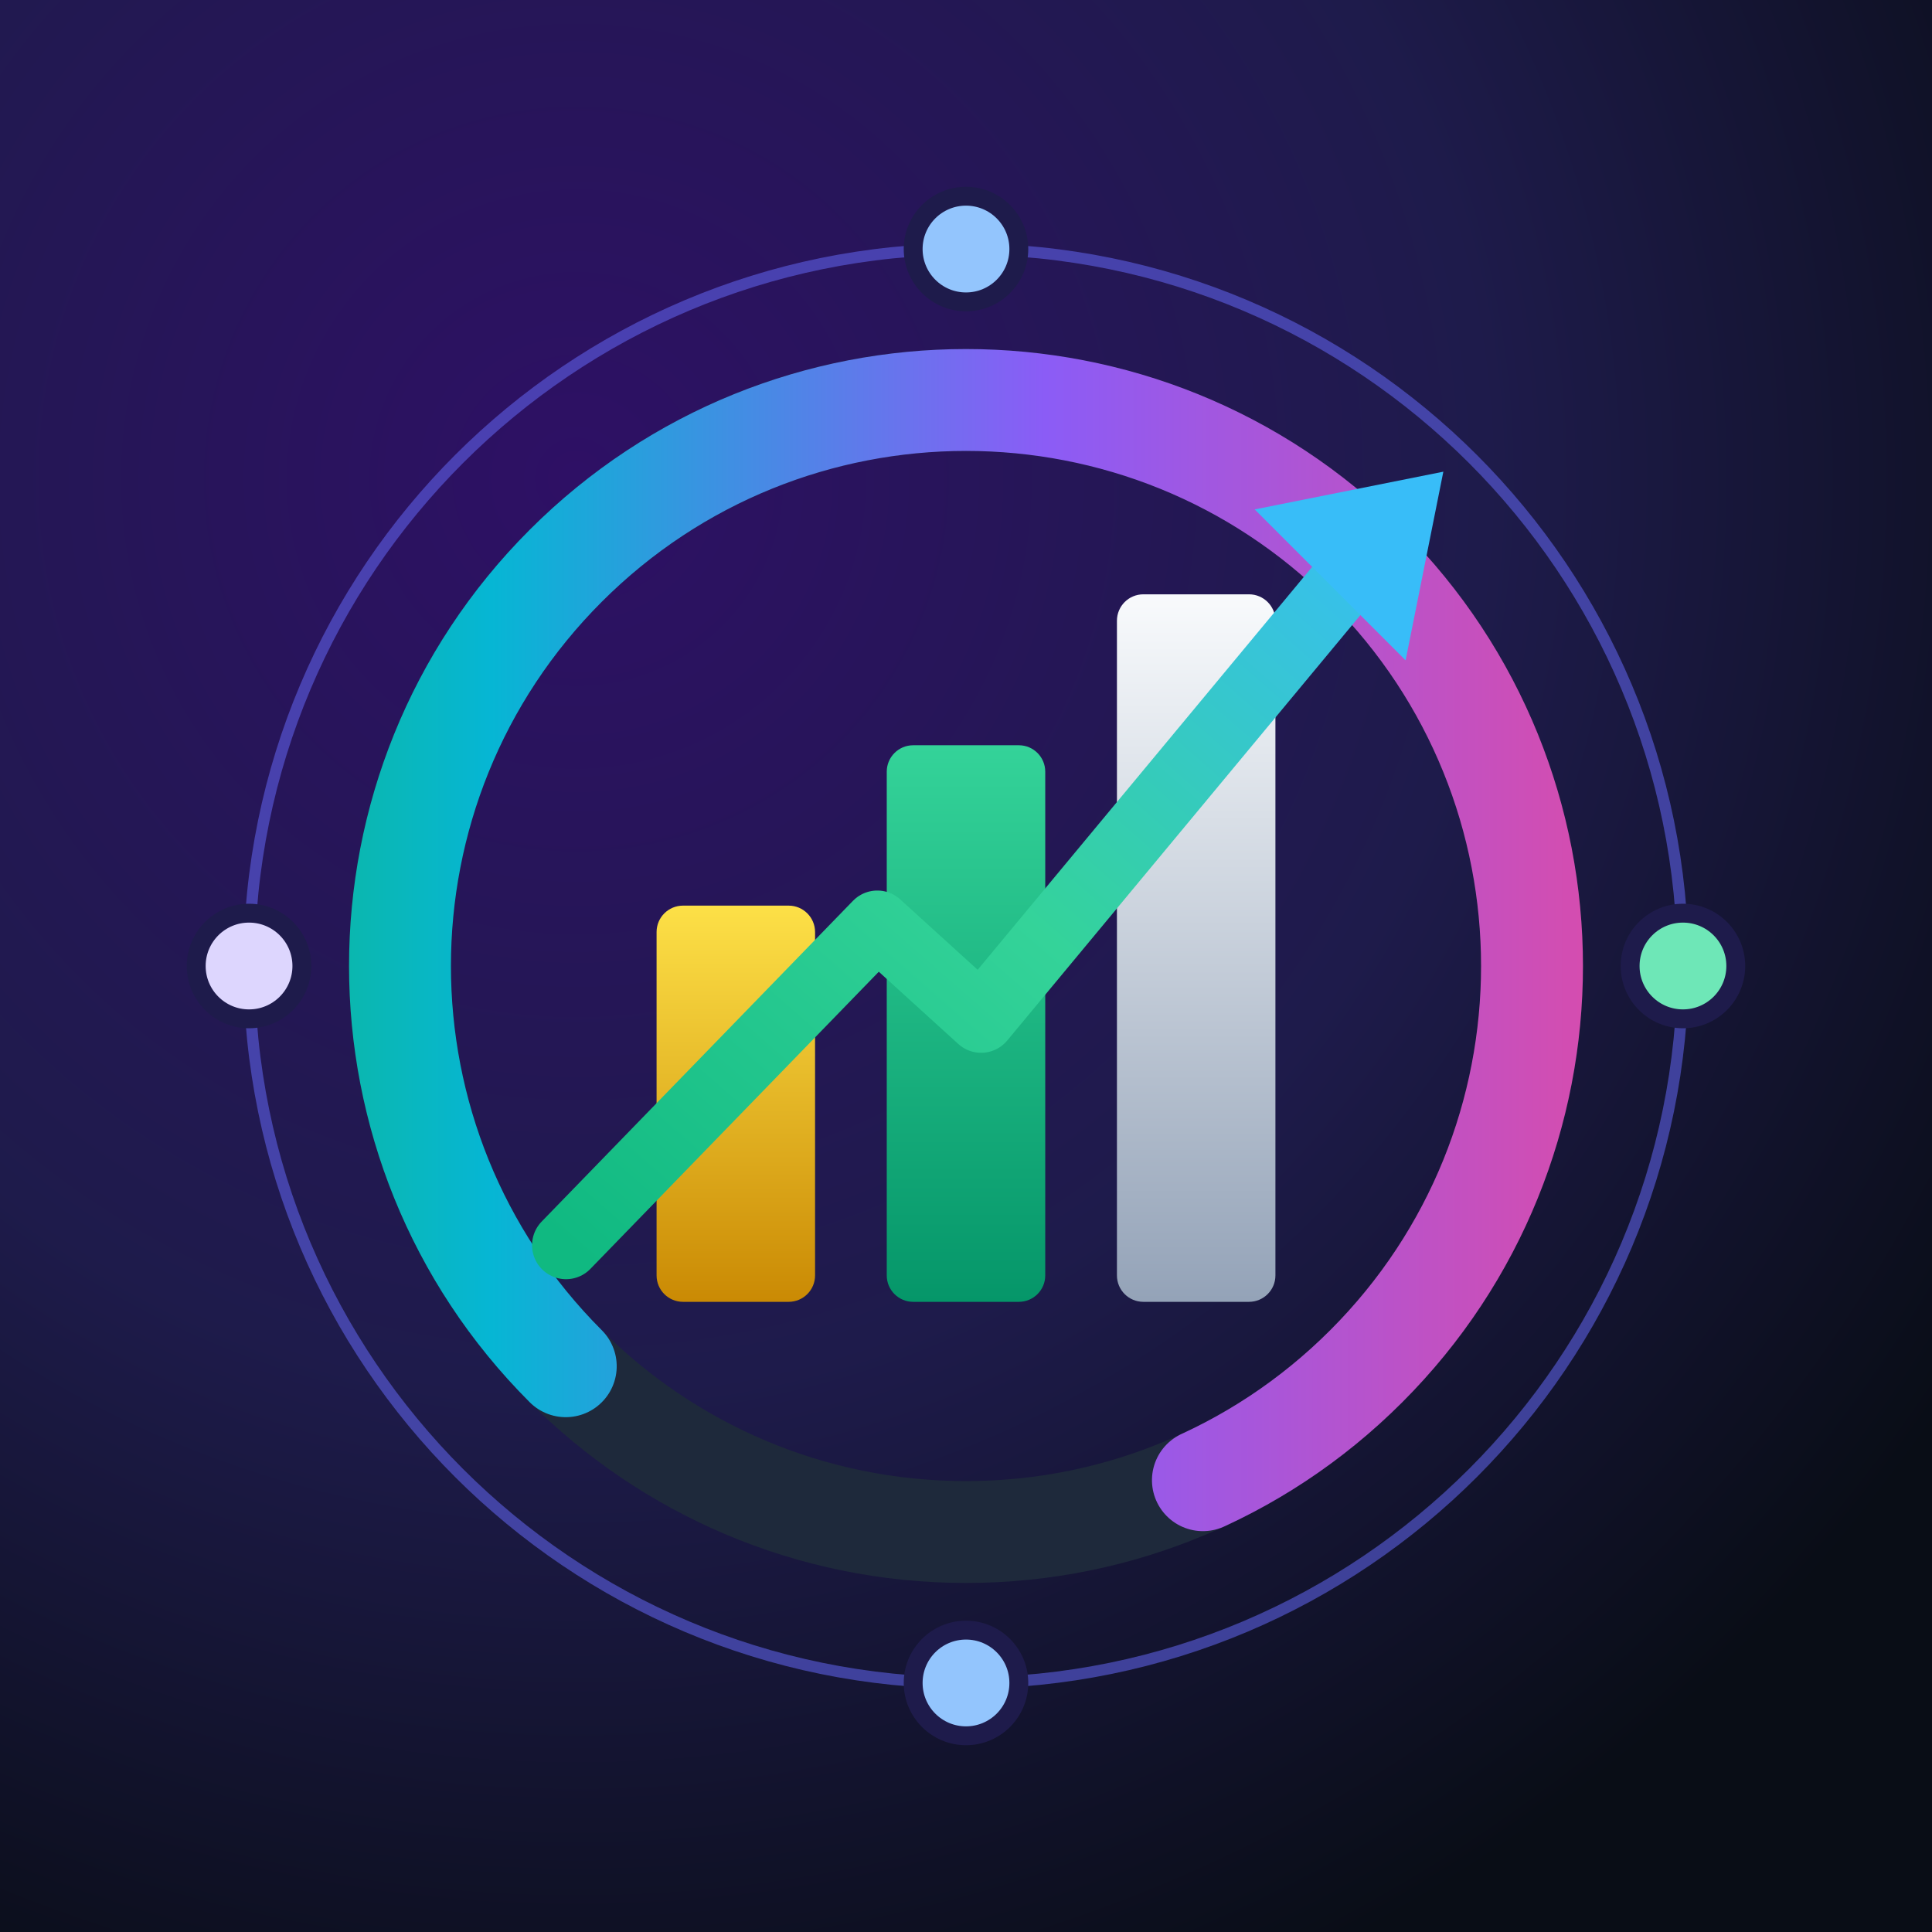
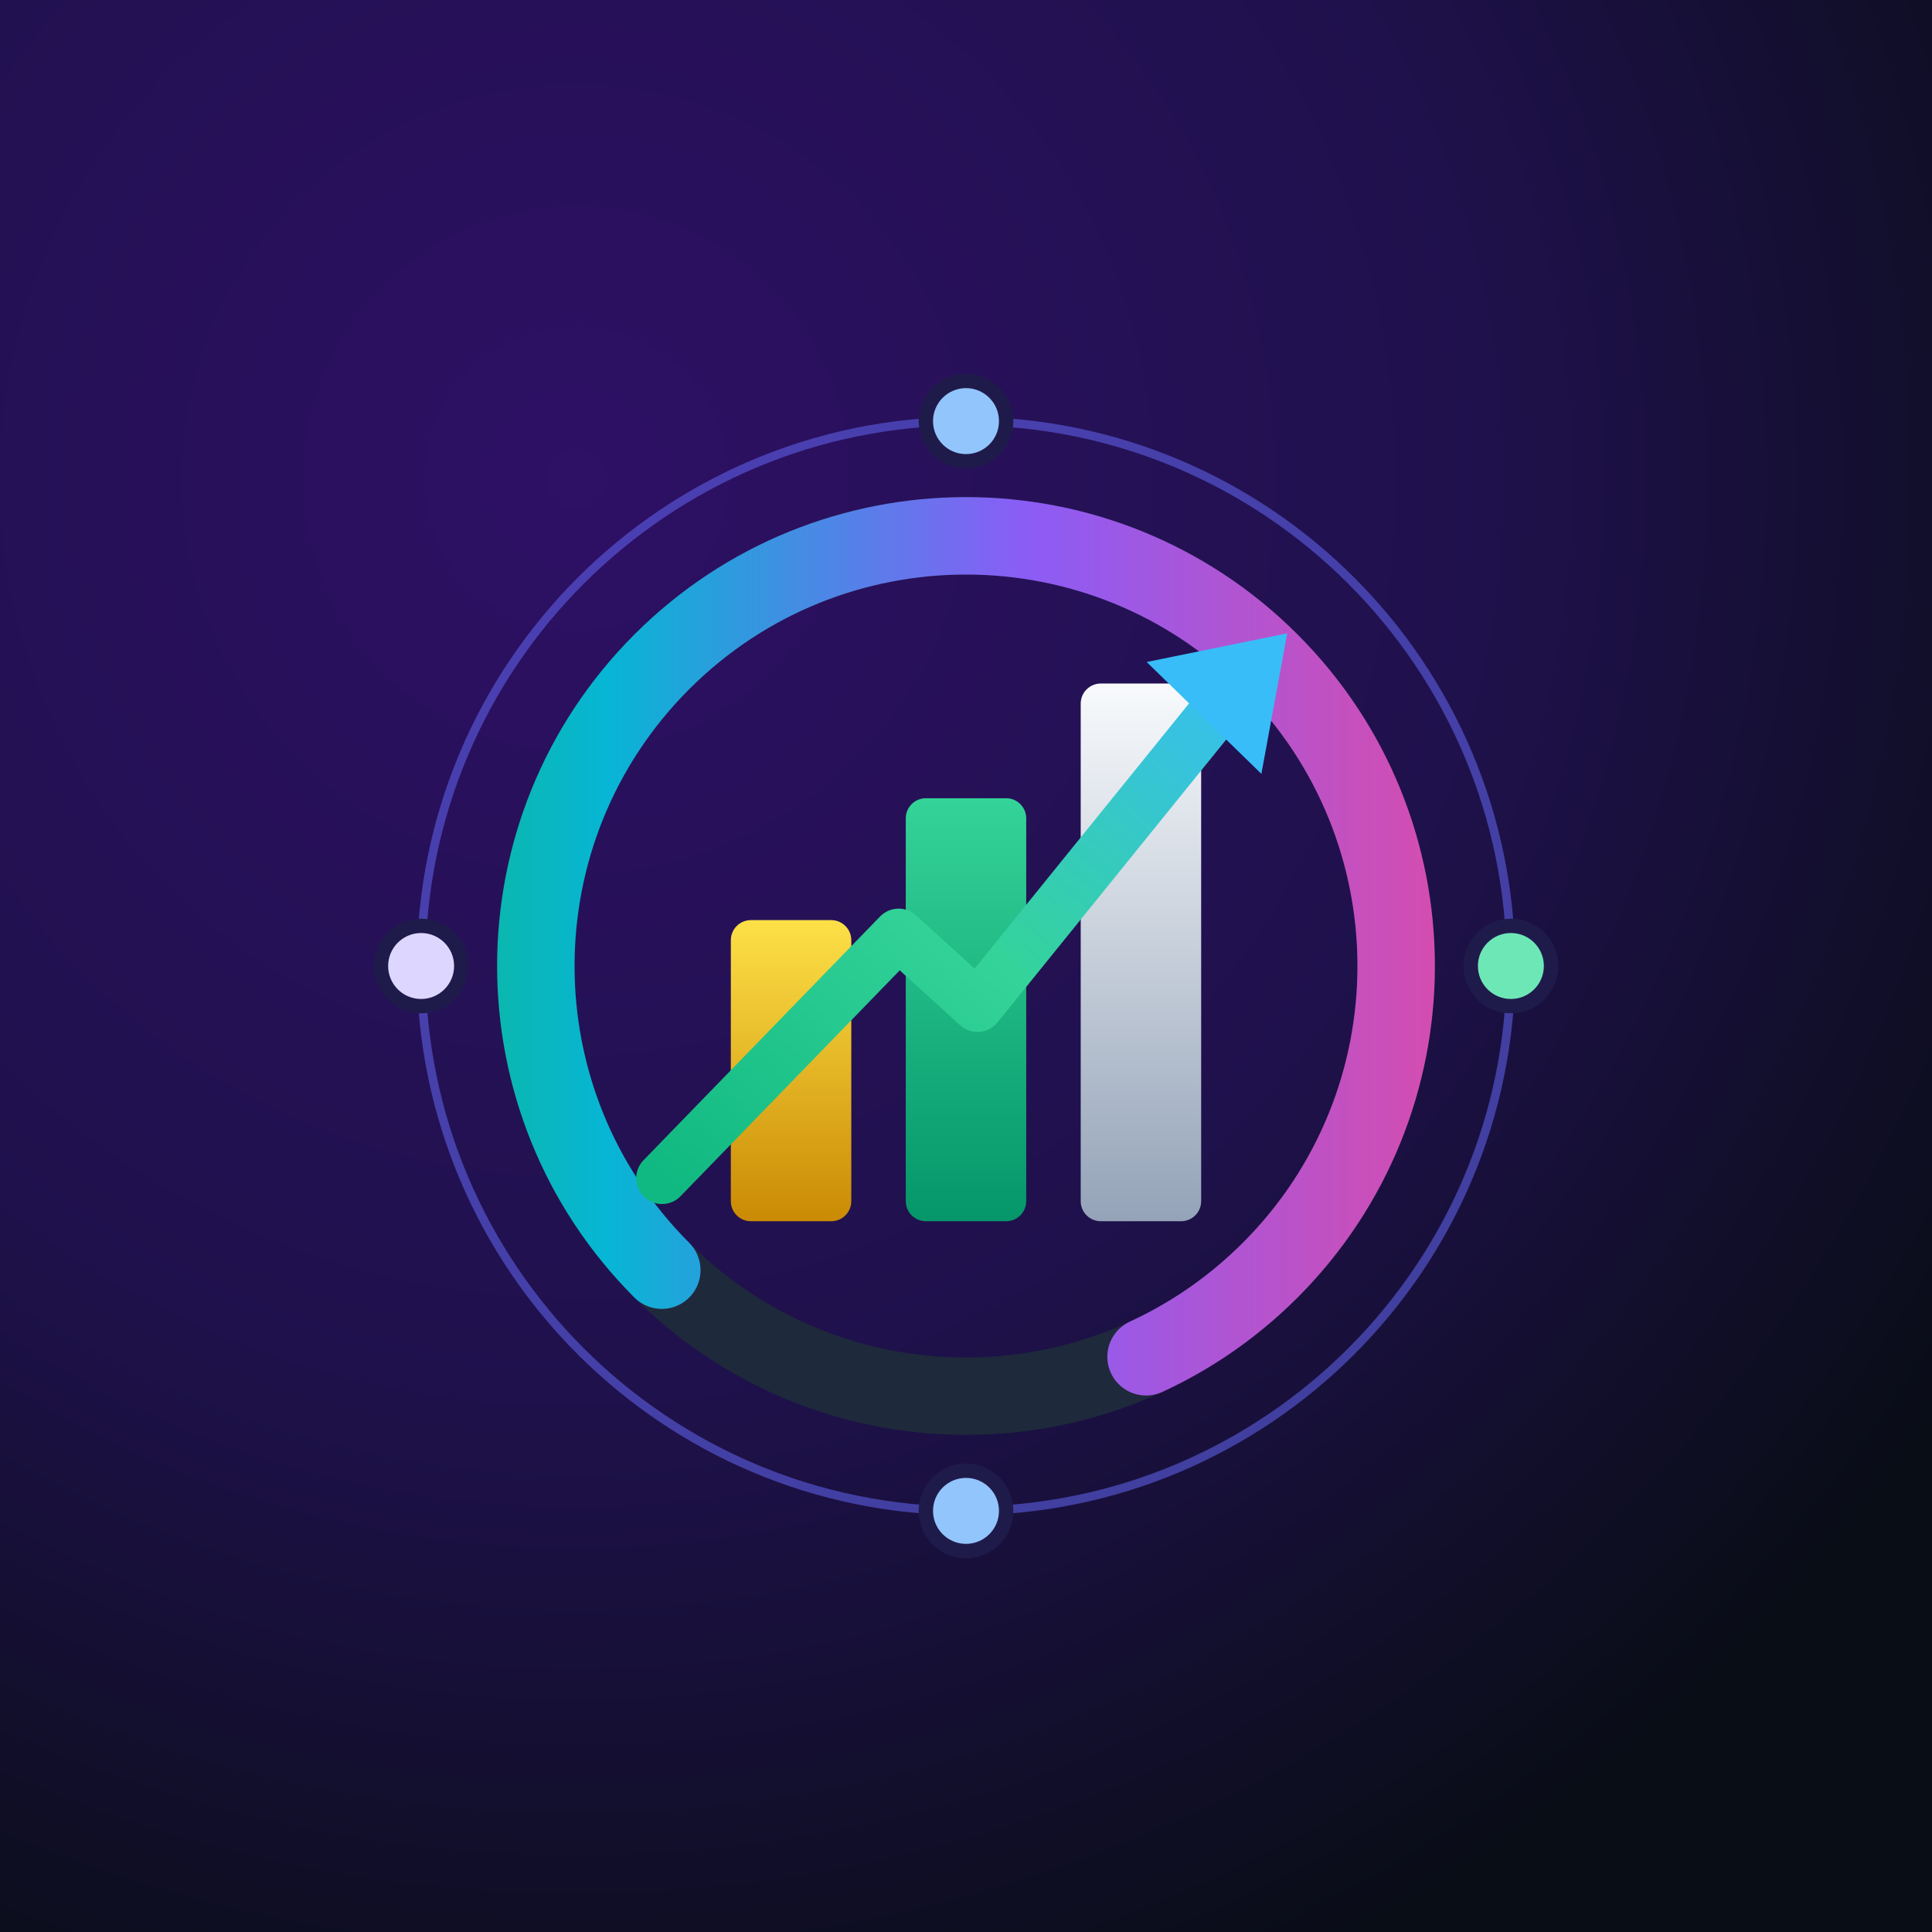
<svg xmlns="http://www.w3.org/2000/svg" width="1024" height="1024" viewBox="0 0 1024 1024">
  <defs>
    <radialGradient id="pm80BgGrad" cx="30%" cy="25%" r="85%">
      <stop offset="0%" stop-color="#2E1065" />
-       <stop offset="55%" stop-color="#1E1B4B" />
+       <stop offset="55%" stop-color="#1F114C" />
      <stop offset="100%" stop-color="#090D16" />
    </radialGradient>
    <linearGradient id="pm80RingGrad" x1="0%" y1="0%" x2="100%" y2="100%">
      <stop offset="0%" stop-color="#EC4899" />
      <stop offset="45%" stop-color="#8B5CF6" />
      <stop offset="80%" stop-color="#06B6D4" />
      <stop offset="100%" stop-color="#10B981" />
    </linearGradient>
    <linearGradient id="pm80Bar1" x1="0%" y1="0%" x2="0%" y2="100%">
      <stop offset="0%" stop-color="#FDE047" />
      <stop offset="100%" stop-color="#CA8A04" />
    </linearGradient>
    <linearGradient id="pm80Bar2" x1="0%" y1="0%" x2="0%" y2="100%">
      <stop offset="0%" stop-color="#34D399" />
      <stop offset="100%" stop-color="#059669" />
    </linearGradient>
    <linearGradient id="pm80Bar3" x1="0%" y1="0%" x2="0%" y2="100%">
      <stop offset="0%" stop-color="#F8FAFC" />
      <stop offset="100%" stop-color="#94A3B8" />
    </linearGradient>
    <linearGradient id="pm80ArrowGrad" x1="0%" y1="100%" x2="100%" y2="0%">
      <stop offset="0%" stop-color="#10B981" />
      <stop offset="50%" stop-color="#34D399" />
      <stop offset="100%" stop-color="#38BDF8" />
    </linearGradient>
  </defs>
  <rect x="0" y="0" width="1024" height="1024" fill="url(#pm80BgGrad)" />
-   <circle cx="512" cy="512" r="380" stroke="#6366F1" stroke-opacity="0.55" stroke-width="6" fill="none" />
-   <circle cx="512" cy="512" r="300" stroke="#1E293B" stroke-width="54" fill="none" />
-   <circle cx="512" cy="512" r="300" stroke="url(#pm80RingGrad)" stroke-width="54" stroke-dasharray="1520 1885" stroke-linecap="round" fill="none" transform="rotate(135 512 512)" />
-   <circle cx="512" cy="132" r="28" fill="#93C5FD" stroke="#1E1B4B" stroke-width="10" />
-   <circle cx="892" cy="512" r="28" fill="#6EE7B7" stroke="#1E1B4B" stroke-width="10" />
-   <circle cx="512" cy="892" r="28" fill="#93C5FD" stroke="#1E1B4B" stroke-width="10" />
-   <circle cx="132" cy="512" r="28" fill="#DDD6FE" stroke="#1E1B4B" stroke-width="10" />
-   <g>
-     <rect x="348" y="480" width="84" height="210" rx="14" fill="url(#pm80Bar1)" />
-     <rect x="470" y="395" width="84" height="295" rx="14" fill="url(#pm80Bar2)" />
-     <rect x="592" y="315" width="84" height="375" rx="14" fill="url(#pm80Bar3)" />
+   <g transform="translate(512, 512) scale(0.76) translate(-512, -512)">
+     <circle cx="512" cy="512" r="380" stroke="#6366F1" stroke-opacity="0.55" stroke-width="6" fill="none" />
+     <circle cx="512" cy="512" r="300" stroke="#1E293B" stroke-width="54" fill="none" />
+     <circle cx="512" cy="512" r="300" stroke="url(#pm80RingGrad)" stroke-width="54" stroke-dasharray="1520 1885" stroke-linecap="round" fill="none" transform="rotate(135 512 512)" />
+     <circle cx="512" cy="132" r="28" fill="#93C5FD" stroke="#1E1B4B" stroke-width="10" />
+     <circle cx="892" cy="512" r="28" fill="#6EE7B7" stroke="#1E1B4B" stroke-width="10" />
+     <circle cx="512" cy="892" r="28" fill="#93C5FD" stroke="#1E1B4B" stroke-width="10" />
+     <circle cx="132" cy="512" r="28" fill="#DDD6FE" stroke="#1E1B4B" stroke-width="10" />
+     <g>
+       <rect x="348" y="480" width="84" height="210" rx="14" fill="url(#pm80Bar1)" />
+       <rect x="470" y="395" width="84" height="295" rx="14" fill="url(#pm80Bar2)" />
+       <rect x="592" y="315" width="84" height="375" rx="14" fill="url(#pm80Bar3)" />
+     </g>
+     <path d="M 300 660 L 465 490 L 520 540 L 710 305" stroke="url(#pm80ArrowGrad)" stroke-width="36" stroke-linecap="round" stroke-linejoin="round" fill="none" />
+     <path d="M 638 300 L 736 280 L 718 378 Z" fill="#38BDF8" />
  </g>
-   <path d="M 300 660 L 465 490 L 520 540 L 740 275" stroke="url(#pm80ArrowGrad)" stroke-width="36" stroke-linecap="round" stroke-linejoin="round" fill="none" />
-   <path d="M 665 270 L 765 250 L 745 350 Z" fill="#38BDF8" />
</svg>
